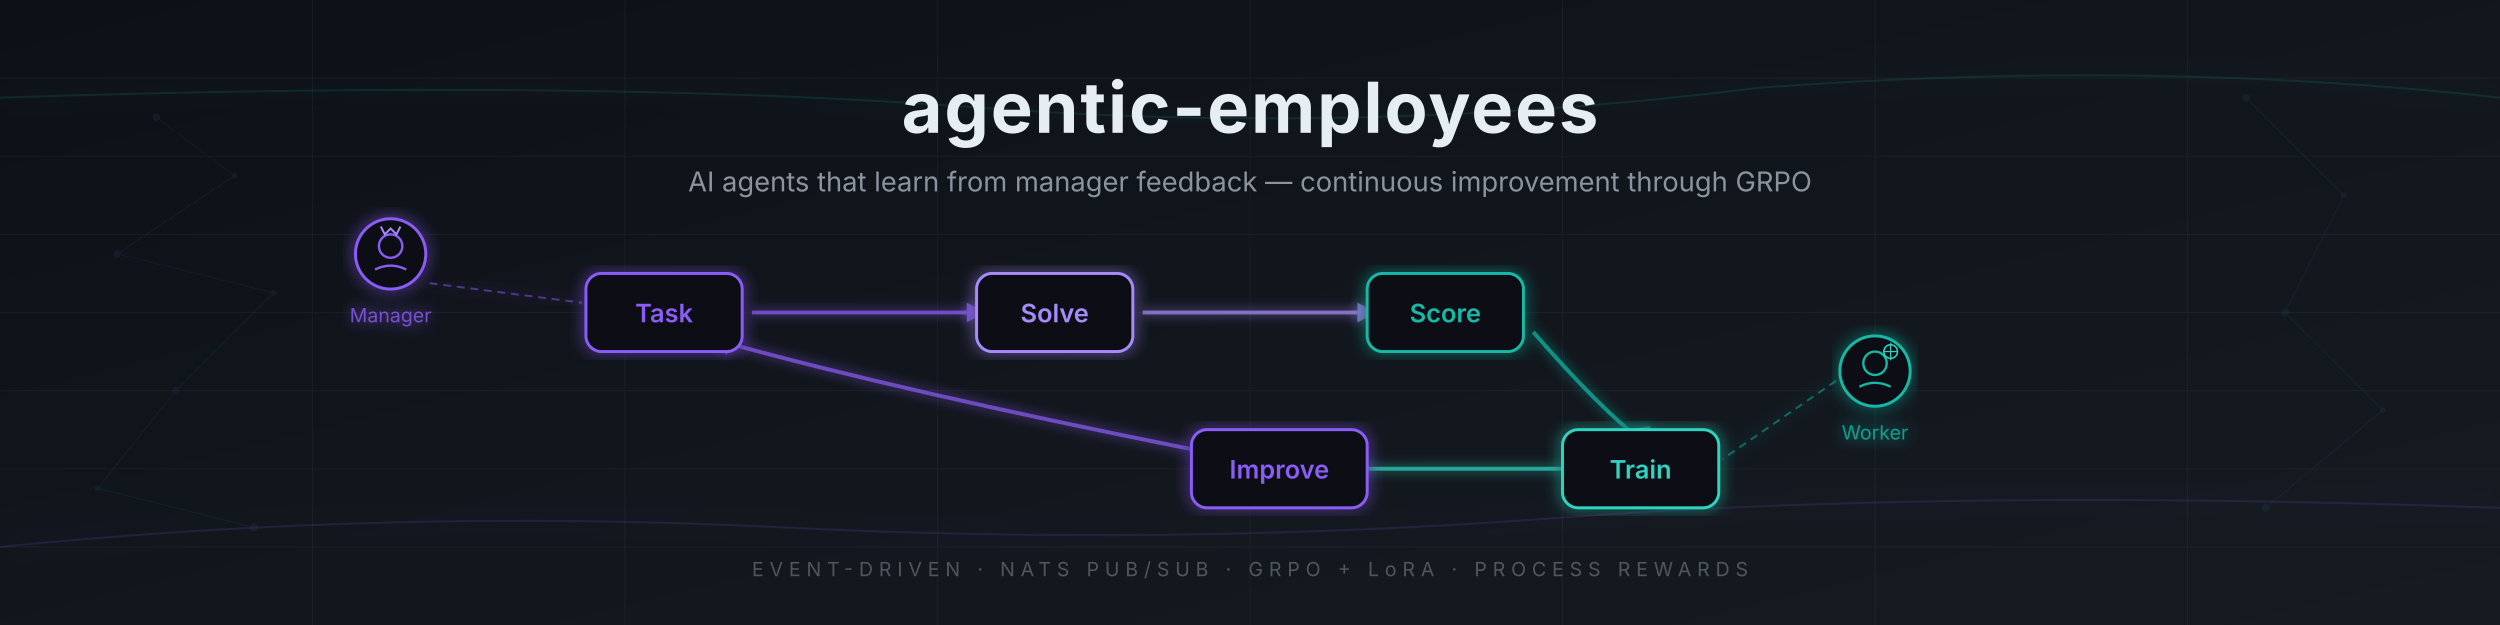
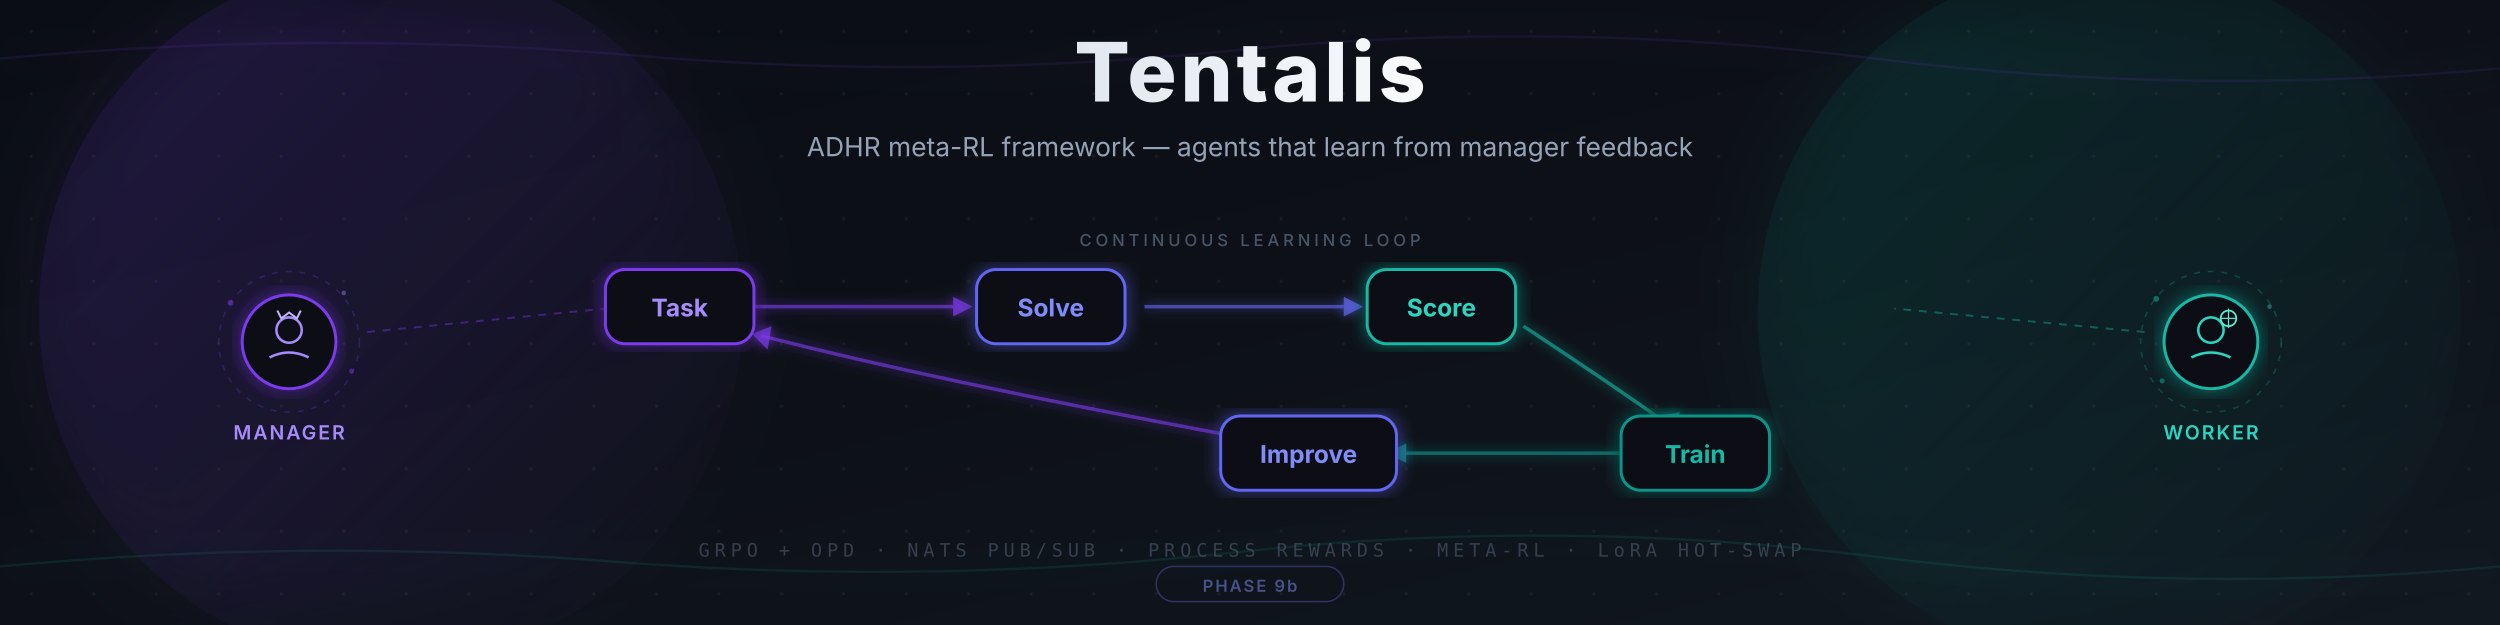
<svg xmlns="http://www.w3.org/2000/svg" viewBox="0 0 1280 320" width="1280" height="320">
  <defs>
    <linearGradient id="bgGrad" x1="0%" y1="0%" x2="100%" y2="100%">
-       <stop offset="0%" style="stop-color:#0d1117" />
-       <stop offset="100%" style="stop-color:#161b22" />
+       <stop offset="0%" style="stop-color:#0a0e14" />
+       <stop offset="50%" style="stop-color:#0d1117" />
+       <stop offset="100%" style="stop-color:#111820" />
    </linearGradient>
-     <linearGradient id="purpleGlow" x1="0%" y1="0%" x2="100%" y2="0%">
-       <stop offset="0%" style="stop-color:#8b5cf6" />
+     <linearGradient id="accentPurple" x1="0%" y1="0%" x2="100%" y2="0%">
+       <stop offset="0%" style="stop-color:#7c3aed" />
      <stop offset="100%" style="stop-color:#a78bfa" />
    </linearGradient>
-     <linearGradient id="tealGlow" x1="0%" y1="0%" x2="100%" y2="0%">
-       <stop offset="0%" style="stop-color:#14b8a6" />
+     <linearGradient id="accentTeal" x1="0%" y1="0%" x2="100%" y2="0%">
+       <stop offset="0%" style="stop-color:#0d9488" />
      <stop offset="100%" style="stop-color:#2dd4bf" />
    </linearGradient>
-     <linearGradient id="purpleTeal" x1="0%" y1="0%" x2="100%" y2="0%">
-       <stop offset="0%" style="stop-color:#8b5cf6" />
+     <linearGradient id="accentBlend" x1="0%" y1="0%" x2="100%" y2="0%">
+       <stop offset="0%" style="stop-color:#7c3aed" />
+       <stop offset="50%" style="stop-color:#6366f1" />
      <stop offset="100%" style="stop-color:#14b8a6" />
+     </linearGradient>
+     <linearGradient id="titleGrad" x1="0%" y1="0%" x2="100%" y2="0%">
+       <stop offset="0%" style="stop-color:#e2e8f0" />
+       <stop offset="100%" style="stop-color:#f8fafc" />
+     </linearGradient>
+     <linearGradient id="orbGlow1" x1="0%" y1="0%" x2="100%" y2="100%">
+       <stop offset="0%" style="stop-color:#7c3aed;stop-opacity:0.3" />
+       <stop offset="100%" style="stop-color:#7c3aed;stop-opacity:0" />
+     </linearGradient>
+     <linearGradient id="orbGlow2" x1="0%" y1="0%" x2="100%" y2="100%">
+       <stop offset="0%" style="stop-color:#14b8a6;stop-opacity:0.25" />
+       <stop offset="100%" style="stop-color:#14b8a6;stop-opacity:0" />
    </linearGradient>
    <filter id="glow">
      <feGaussianBlur stdDeviation="3" result="coloredBlur" />
      <feMerge>
        <feMergeNode in="coloredBlur" />
        <feMergeNode in="SourceGraphic" />
      </feMerge>
    </filter>
    <filter id="softGlow">
-       <feGaussianBlur stdDeviation="6" result="coloredBlur" />
+       <feGaussianBlur stdDeviation="8" result="coloredBlur" />
      <feMerge>
        <feMergeNode in="coloredBlur" />
        <feMergeNode in="SourceGraphic" />
      </feMerge>
    </filter>
    <filter id="nodeGlow">
      <feGaussianBlur stdDeviation="4" result="coloredBlur" />
      <feMerge>
        <feMergeNode in="coloredBlur" />
        <feMergeNode in="SourceGraphic" />
      </feMerge>
    </filter>
+     <filter id="bigGlow">
+       <feGaussianBlur stdDeviation="20" result="coloredBlur" />
+       <feMerge>
+         <feMergeNode in="coloredBlur" />
+         <feMergeNode in="SourceGraphic" />
+       </feMerge>
+     </filter>
  </defs>
  <rect width="1280" height="320" fill="url(#bgGrad)" />
-   <g opacity="0.04" stroke="#ffffff" stroke-width="0.5">
-     <line x1="0" y1="40" x2="1280" y2="40" />
-     <line x1="0" y1="80" x2="1280" y2="80" />
-     <line x1="0" y1="120" x2="1280" y2="120" />
-     <line x1="0" y1="160" x2="1280" y2="160" />
-     <line x1="0" y1="200" x2="1280" y2="200" />
-     <line x1="0" y1="240" x2="1280" y2="240" />
-     <line x1="0" y1="280" x2="1280" y2="280" />
-     <line x1="160" y1="0" x2="160" y2="320" />
-     <line x1="320" y1="0" x2="320" y2="320" />
-     <line x1="480" y1="0" x2="480" y2="320" />
-     <line x1="640" y1="0" x2="640" y2="320" />
-     <line x1="800" y1="0" x2="800" y2="320" />
-     <line x1="960" y1="0" x2="960" y2="320" />
-     <line x1="1120" y1="0" x2="1120" y2="320" />
+   <g opacity="0.06">
+     <pattern id="dots" x="0" y="0" width="32" height="32" patternUnits="userSpaceOnUse">
+       <circle cx="16" cy="16" r="0.8" fill="#e2e8f0" />
+     </pattern>
+     <rect width="1280" height="320" fill="url(#dots)" />
  </g>
-   <g opacity="0.08">
-     <circle cx="80" cy="60" r="2" fill="#8b5cf6" />
-     <circle cx="120" cy="90" r="1.5" fill="#14b8a6" />
-     <circle cx="60" cy="130" r="2" fill="#8b5cf6" />
-     <circle cx="140" cy="150" r="1.5" fill="#14b8a6" />
-     <circle cx="90" cy="200" r="2" fill="#8b5cf6" />
-     <circle cx="50" cy="250" r="1.5" fill="#14b8a6" />
-     <circle cx="130" cy="270" r="2" fill="#8b5cf6" />
-     <line x1="80" y1="60" x2="120" y2="90" stroke="#8b5cf6" stroke-width="0.5" />
-     <line x1="120" y1="90" x2="60" y2="130" stroke="#14b8a6" stroke-width="0.5" />
-     <line x1="60" y1="130" x2="140" y2="150" stroke="#8b5cf6" stroke-width="0.5" />
-     <line x1="140" y1="150" x2="90" y2="200" stroke="#14b8a6" stroke-width="0.5" />
-     <line x1="90" y1="200" x2="50" y2="250" stroke="#8b5cf6" stroke-width="0.5" />
-     <line x1="50" y1="250" x2="130" y2="270" stroke="#14b8a6" stroke-width="0.5" />
-     <circle cx="1150" cy="50" r="2" fill="#14b8a6" />
-     <circle cx="1200" cy="100" r="1.5" fill="#8b5cf6" />
-     <circle cx="1170" cy="160" r="2" fill="#14b8a6" />
-     <circle cx="1220" cy="210" r="1.5" fill="#8b5cf6" />
-     <circle cx="1160" cy="260" r="2" fill="#14b8a6" />
-     <line x1="1150" y1="50" x2="1200" y2="100" stroke="#14b8a6" stroke-width="0.5" />
-     <line x1="1200" y1="100" x2="1170" y2="160" stroke="#8b5cf6" stroke-width="0.5" />
-     <line x1="1170" y1="160" x2="1220" y2="210" stroke="#14b8a6" stroke-width="0.5" />
-     <line x1="1220" y1="210" x2="1160" y2="260" stroke="#8b5cf6" stroke-width="0.5" />
+   <circle cx="200" cy="160" r="180" fill="url(#orbGlow1)" filter="url(#bigGlow)" opacity="0.4" />
+   <circle cx="1080" cy="160" r="180" fill="url(#orbGlow2)" filter="url(#bigGlow)" opacity="0.35" />
+   <g filter="url(#softGlow)" opacity="0.12">
+     <path d="M 0,30 Q 160,15 320,28 Q 480,42 640,25 Q 800,10 960,30 Q 1120,50 1280,35" stroke="#7c3aed" stroke-width="1.2" fill="none" />
+     <path d="M 0,290 Q 160,275 320,288 Q 480,300 640,282 Q 800,265 960,285 Q 1120,305 1280,290" stroke="#14b8a6" stroke-width="1.2" fill="none" />
  </g>
-   <g filter="url(#softGlow)" opacity="0.15">
-     <path d="M 0,280 Q 200,260 400,270 Q 600,280 800,265 Q 1000,250 1280,260" stroke="#8b5cf6" stroke-width="1" fill="none" />
-     <path d="M 0,50 Q 300,40 500,55 Q 700,70 900,45 Q 1100,30 1280,50" stroke="#14b8a6" stroke-width="1" fill="none" />
+   <g transform="translate(148, 175)">
+     <circle cx="0" cy="0" r="36" fill="none" stroke="#7c3aed" stroke-width="0.8" opacity="0.25" stroke-dasharray="3,4" />
+     <g filter="url(#nodeGlow)">
+       <circle cx="0" cy="0" r="24" fill="#0d1117" stroke="#7c3aed" stroke-width="1.5" />
+       <circle cx="0" cy="-6" r="6.5" fill="none" stroke="#a78bfa" stroke-width="1.3" />
+       <path d="M -10,8 Q 0,3 10,8" stroke="#a78bfa" stroke-width="1.3" fill="none" />
+       <path d="M -6,-16 L -4,-12 L 0,-15 L 4,-12 L 6,-16" stroke="#c4b5fd" stroke-width="1" fill="none" />
+     </g>
+     <text x="0" y="50" text-anchor="middle" fill="#a78bfa" font-family="system-ui, -apple-system, sans-serif" font-size="10" font-weight="600" letter-spacing="1">MANAGER</text>
+     <circle cx="-30" cy="-20" r="1.5" fill="#7c3aed" opacity="0.5" />
+     <circle cx="28" cy="-25" r="1.2" fill="#a78bfa" opacity="0.4" />
+     <circle cx="32" cy="15" r="1.3" fill="#7c3aed" opacity="0.45" />
+   </g>
+   <g transform="translate(1132, 175)">
+     <circle cx="0" cy="0" r="36" fill="none" stroke="#14b8a6" stroke-width="0.8" opacity="0.25" stroke-dasharray="3,4" />
+     <g filter="url(#nodeGlow)">
+       <circle cx="0" cy="0" r="24" fill="#0d1117" stroke="#14b8a6" stroke-width="1.5" />
+       <circle cx="0" cy="-6" r="6.5" fill="none" stroke="#2dd4bf" stroke-width="1.3" />
+       <path d="M -10,8 Q 0,3 10,8" stroke="#2dd4bf" stroke-width="1.3" fill="none" />
+       <circle cx="9" cy="-12" r="4" fill="none" stroke="#5eead4" stroke-width="0.9" />
+       <line x1="9" y1="-17" x2="9" y2="-7" stroke="#5eead4" stroke-width="0.6" />
+       <line x1="5" y1="-12" x2="13" y2="-12" stroke="#5eead4" stroke-width="0.6" />
+     </g>
+     <text x="0" y="50" text-anchor="middle" fill="#2dd4bf" font-family="system-ui, -apple-system, sans-serif" font-size="10" font-weight="600" letter-spacing="1">WORKER</text>
+     <circle cx="-28" cy="-22" r="1.5" fill="#14b8a6" opacity="0.5" />
+     <circle cx="30" cy="-18" r="1.2" fill="#2dd4bf" opacity="0.4" />
+     <circle cx="-25" cy="20" r="1.3" fill="#14b8a6" opacity="0.45" />
+   </g>
+   <g opacity="0.4">
+     <line x1="188" y1="170" x2="310" y2="158" stroke="#7c3aed" stroke-width="1" stroke-dasharray="4,4" />
+   </g>
+   <g opacity="0.4">
+     <line x1="1098" y1="170" x2="970" y2="158" stroke="#14b8a6" stroke-width="1" stroke-dasharray="4,4" />
  </g>
  <g filter="url(#glow)">
-     <line x1="385" y1="160" x2="495" y2="160" stroke="#8b5cf6" stroke-width="2" opacity="0.7" />
-     <polygon points="495,155 505,160 495,165" fill="#8b5cf6" opacity="0.7" />
-     <line x1="585" y1="160" x2="695" y2="160" stroke="#a78bfa" stroke-width="2" opacity="0.7" />
-     <polygon points="695,155 705,160 695,165" fill="#a78bfa" opacity="0.7" />
-     <path d="M 785,170 Q 820,210 840,225" stroke="#14b8a6" stroke-width="2" fill="none" opacity="0.7" />
-     <polygon points="835,220 843,230 845,218" fill="#14b8a6" opacity="0.7" />
-     <line x1="805" y1="240" x2="700" y2="240" stroke="#2dd4bf" stroke-width="2" opacity="0.7" />
-     <polygon points="700,235 690,240 700,245" fill="#2dd4bf" opacity="0.7" />
-     <path d="M 610,230 Q 460,200 370,175" stroke="#8b5cf6" stroke-width="2" fill="none" opacity="0.7" />
-     <polygon points="375,170 365,173 372,182" fill="#8b5cf6" opacity="0.7" />
+     <line x1="386" y1="157" x2="488" y2="157" stroke="#7c3aed" stroke-width="1.8" opacity="0.6" />
+     <polygon points="488,152 498,157 488,162" fill="#7c3aed" opacity="0.7" />
+     <line x1="586" y1="157" x2="688" y2="157" stroke="#6366f1" stroke-width="1.8" opacity="0.6" />
+     <polygon points="688,152 698,157 688,162" fill="#6366f1" opacity="0.7" />
+     <path d="M 780,167 Q 830,200 855,218" stroke="#14b8a6" stroke-width="1.8" fill="none" opacity="0.6" />
+     <polygon points="850,213 858,223 860,211" fill="#14b8a6" opacity="0.7" />
+     <line x1="830" y1="232" x2="720" y2="232" stroke="#0d9488" stroke-width="1.8" opacity="0.6" />
+     <polygon points="720,227 710,232 720,237" fill="#0d9488" opacity="0.7" />
+     <path d="M 625,222 Q 480,195 390,172" stroke="#7c3aed" stroke-width="1.8" fill="none" opacity="0.6" />
+     <polygon points="395,167 385,171 393,179" fill="#7c3aed" opacity="0.7" />
  </g>
  <g filter="url(#nodeGlow)">
-     <rect x="300" y="140" width="80" height="40" rx="8" fill="#0d1117" stroke="#8b5cf6" stroke-width="1.5" />
-     <text x="340" y="165" text-anchor="middle" fill="#8b5cf6" font-family="system-ui, -apple-system, sans-serif" font-size="13" font-weight="600">Task</text>
+     <rect x="310" y="138" width="76" height="38" rx="10" fill="#0d1117" stroke="#7c3aed" stroke-width="1.5" />
+     <text x="348" y="162" text-anchor="middle" fill="#a78bfa" font-family="system-ui, -apple-system, sans-serif" font-size="12.5" font-weight="700">Task</text>
  </g>
  <g filter="url(#nodeGlow)">
-     <rect x="500" y="140" width="80" height="40" rx="8" fill="#0d1117" stroke="#a78bfa" stroke-width="1.5" />
-     <text x="540" y="165" text-anchor="middle" fill="#a78bfa" font-family="system-ui, -apple-system, sans-serif" font-size="13" font-weight="600">Solve</text>
+     <rect x="500" y="138" width="76" height="38" rx="10" fill="#0d1117" stroke="#6366f1" stroke-width="1.5" />
+     <text x="538" y="162" text-anchor="middle" fill="#818cf8" font-family="system-ui, -apple-system, sans-serif" font-size="12.5" font-weight="700">Solve</text>
  </g>
  <g filter="url(#nodeGlow)">
-     <rect x="700" y="140" width="80" height="40" rx="8" fill="#0d1117" stroke="#14b8a6" stroke-width="1.5" />
-     <text x="740" y="165" text-anchor="middle" fill="#14b8a6" font-family="system-ui, -apple-system, sans-serif" font-size="13" font-weight="600">Score</text>
+     <rect x="700" y="138" width="76" height="38" rx="10" fill="#0d1117" stroke="#14b8a6" stroke-width="1.5" />
+     <text x="738" y="162" text-anchor="middle" fill="#2dd4bf" font-family="system-ui, -apple-system, sans-serif" font-size="12.5" font-weight="700">Score</text>
  </g>
  <g filter="url(#nodeGlow)">
-     <rect x="800" y="220" width="80" height="40" rx="8" fill="#0d1117" stroke="#2dd4bf" stroke-width="1.5" />
-     <text x="840" y="245" text-anchor="middle" fill="#2dd4bf" font-family="system-ui, -apple-system, sans-serif" font-size="13" font-weight="600">Train</text>
+     <rect x="830" y="213" width="76" height="38" rx="10" fill="#0d1117" stroke="#0d9488" stroke-width="1.5" />
+     <text x="868" y="237" text-anchor="middle" fill="#14b8a6" font-family="system-ui, -apple-system, sans-serif" font-size="12.5" font-weight="700">Train</text>
  </g>
  <g filter="url(#nodeGlow)">
-     <rect x="610" y="220" width="90" height="40" rx="8" fill="#0d1117" stroke="#8b5cf6" stroke-width="1.5" />
-     <text x="655" y="245" text-anchor="middle" fill="#8b5cf6" font-family="system-ui, -apple-system, sans-serif" font-size="13" font-weight="600">Improve</text>
+     <rect x="625" y="213" width="90" height="38" rx="10" fill="#0d1117" stroke="#6366f1" stroke-width="1.5" />
+     <text x="670" y="237" text-anchor="middle" fill="#818cf8" font-family="system-ui, -apple-system, sans-serif" font-size="12.5" font-weight="700">Improve</text>
  </g>
-   <g transform="translate(200, 130)" filter="url(#nodeGlow)">
-     <circle cx="0" cy="0" r="18" fill="#0d1117" stroke="#8b5cf6" stroke-width="1.5" />
-     <circle cx="0" cy="-4" r="6" fill="none" stroke="#8b5cf6" stroke-width="1.2" />
-     <path d="M -8,8 Q 0,4 8,8" stroke="#8b5cf6" stroke-width="1.2" fill="none" />
-     <path d="M -5,-14 L -3,-10 L 0,-13 L 3,-10 L 5,-14" stroke="#a78bfa" stroke-width="1" fill="none" />
-     <text x="0" y="35" text-anchor="middle" fill="#8b5cf6" font-family="system-ui, -apple-system, sans-serif" font-size="10" opacity="0.8">Manager</text>
+   <text x="640" y="126" text-anchor="middle" fill="#475569" font-family="system-ui, -apple-system, sans-serif" font-size="8.5" font-weight="500" letter-spacing="2">CONTINUOUS LEARNING LOOP</text>
+   <text x="640" y="52" text-anchor="middle" fill="url(#titleGrad)" font-family="system-ui, -apple-system, sans-serif" font-size="42" font-weight="800" letter-spacing="2">Tentalis</text>
+   <text x="640" y="80" text-anchor="middle" fill="#94a3b8" font-family="system-ui, -apple-system, sans-serif" font-size="13.5" font-weight="400">ADHR meta-RL framework — agents that learn from manager feedback</text>
+   <line x1="460" y1="92" x2="820" y2="92" stroke="url(#accentBlend)" stroke-width="1.2" opacity="0.35" />
+   <g opacity="0.45">
+     <text x="640" y="285" text-anchor="middle" fill="#64748b" font-family="'SF Mono', 'Fira Code', 'Cascadia Code', monospace" font-size="9.5" letter-spacing="2.5">GRPO + OPD  ·  NATS PUB/SUB  ·  PROCESS REWARDS  ·  META-RL  ·  LoRA HOT-SWAP</text>
  </g>
-   <g transform="translate(960, 190)" filter="url(#nodeGlow)">
-     <circle cx="0" cy="0" r="18" fill="#0d1117" stroke="#14b8a6" stroke-width="1.5" />
-     <circle cx="0" cy="-4" r="6" fill="none" stroke="#14b8a6" stroke-width="1.2" />
-     <path d="M -8,8 Q 0,4 8,8" stroke="#14b8a6" stroke-width="1.2" fill="none" />
-     <circle cx="8" cy="-10" r="3.5" fill="none" stroke="#2dd4bf" stroke-width="0.8" />
-     <line x1="8" y1="-14.5" x2="8" y2="-5.5" stroke="#2dd4bf" stroke-width="0.6" />
-     <line x1="4.5" y1="-10" x2="11.5" y2="-10" stroke="#2dd4bf" stroke-width="0.6" />
-     <text x="0" y="35" text-anchor="middle" fill="#14b8a6" font-family="system-ui, -apple-system, sans-serif" font-size="10" opacity="0.8">Worker</text>
-   </g>
-   <g filter="url(#glow)" opacity="0.5">
-     <line x1="220" y1="145" x2="298" y2="155" stroke="#8b5cf6" stroke-width="1" stroke-dasharray="4,3" />
-   </g>
-   <g filter="url(#glow)" opacity="0.5">
-     <line x1="940" y1="195" x2="882" y2="235" stroke="#14b8a6" stroke-width="1" stroke-dasharray="4,3" />
-   </g>
-   <text x="640" y="68" text-anchor="middle" fill="#e6edf3" font-family="system-ui, -apple-system, sans-serif" font-size="36" font-weight="700" letter-spacing="1">agentic-employees</text>
-   <text x="640" y="98" text-anchor="middle" fill="#8b949e" font-family="system-ui, -apple-system, sans-serif" font-size="14" font-weight="400">AI agents that learn from manager feedback — continuous improvement through GRPO</text>
-   <line x1="440" y1="110" x2="840" y2="110" stroke="url(#purpleTeal)" stroke-width="1" opacity="0.4" />
-   <g opacity="0.5">
-     <text x="640" y="295" text-anchor="middle" fill="#8b949e" font-family="system-ui, -apple-system, monospace" font-size="10" letter-spacing="3">EVENT-DRIVEN  ·  NATS PUB/SUB  ·  GRPO + LoRA  ·  PROCESS REWARDS</text>
+   <g transform="translate(640, 300)">
+     <rect x="-48" y="-10" width="96" height="18" rx="9" fill="none" stroke="#6366f1" stroke-width="0.8" opacity="0.35" />
+     <text x="0" y="3" text-anchor="middle" fill="#818cf8" font-family="system-ui, -apple-system, sans-serif" font-size="8.5" font-weight="600" letter-spacing="1" opacity="0.5">PHASE 9b</text>
  </g>
</svg>
